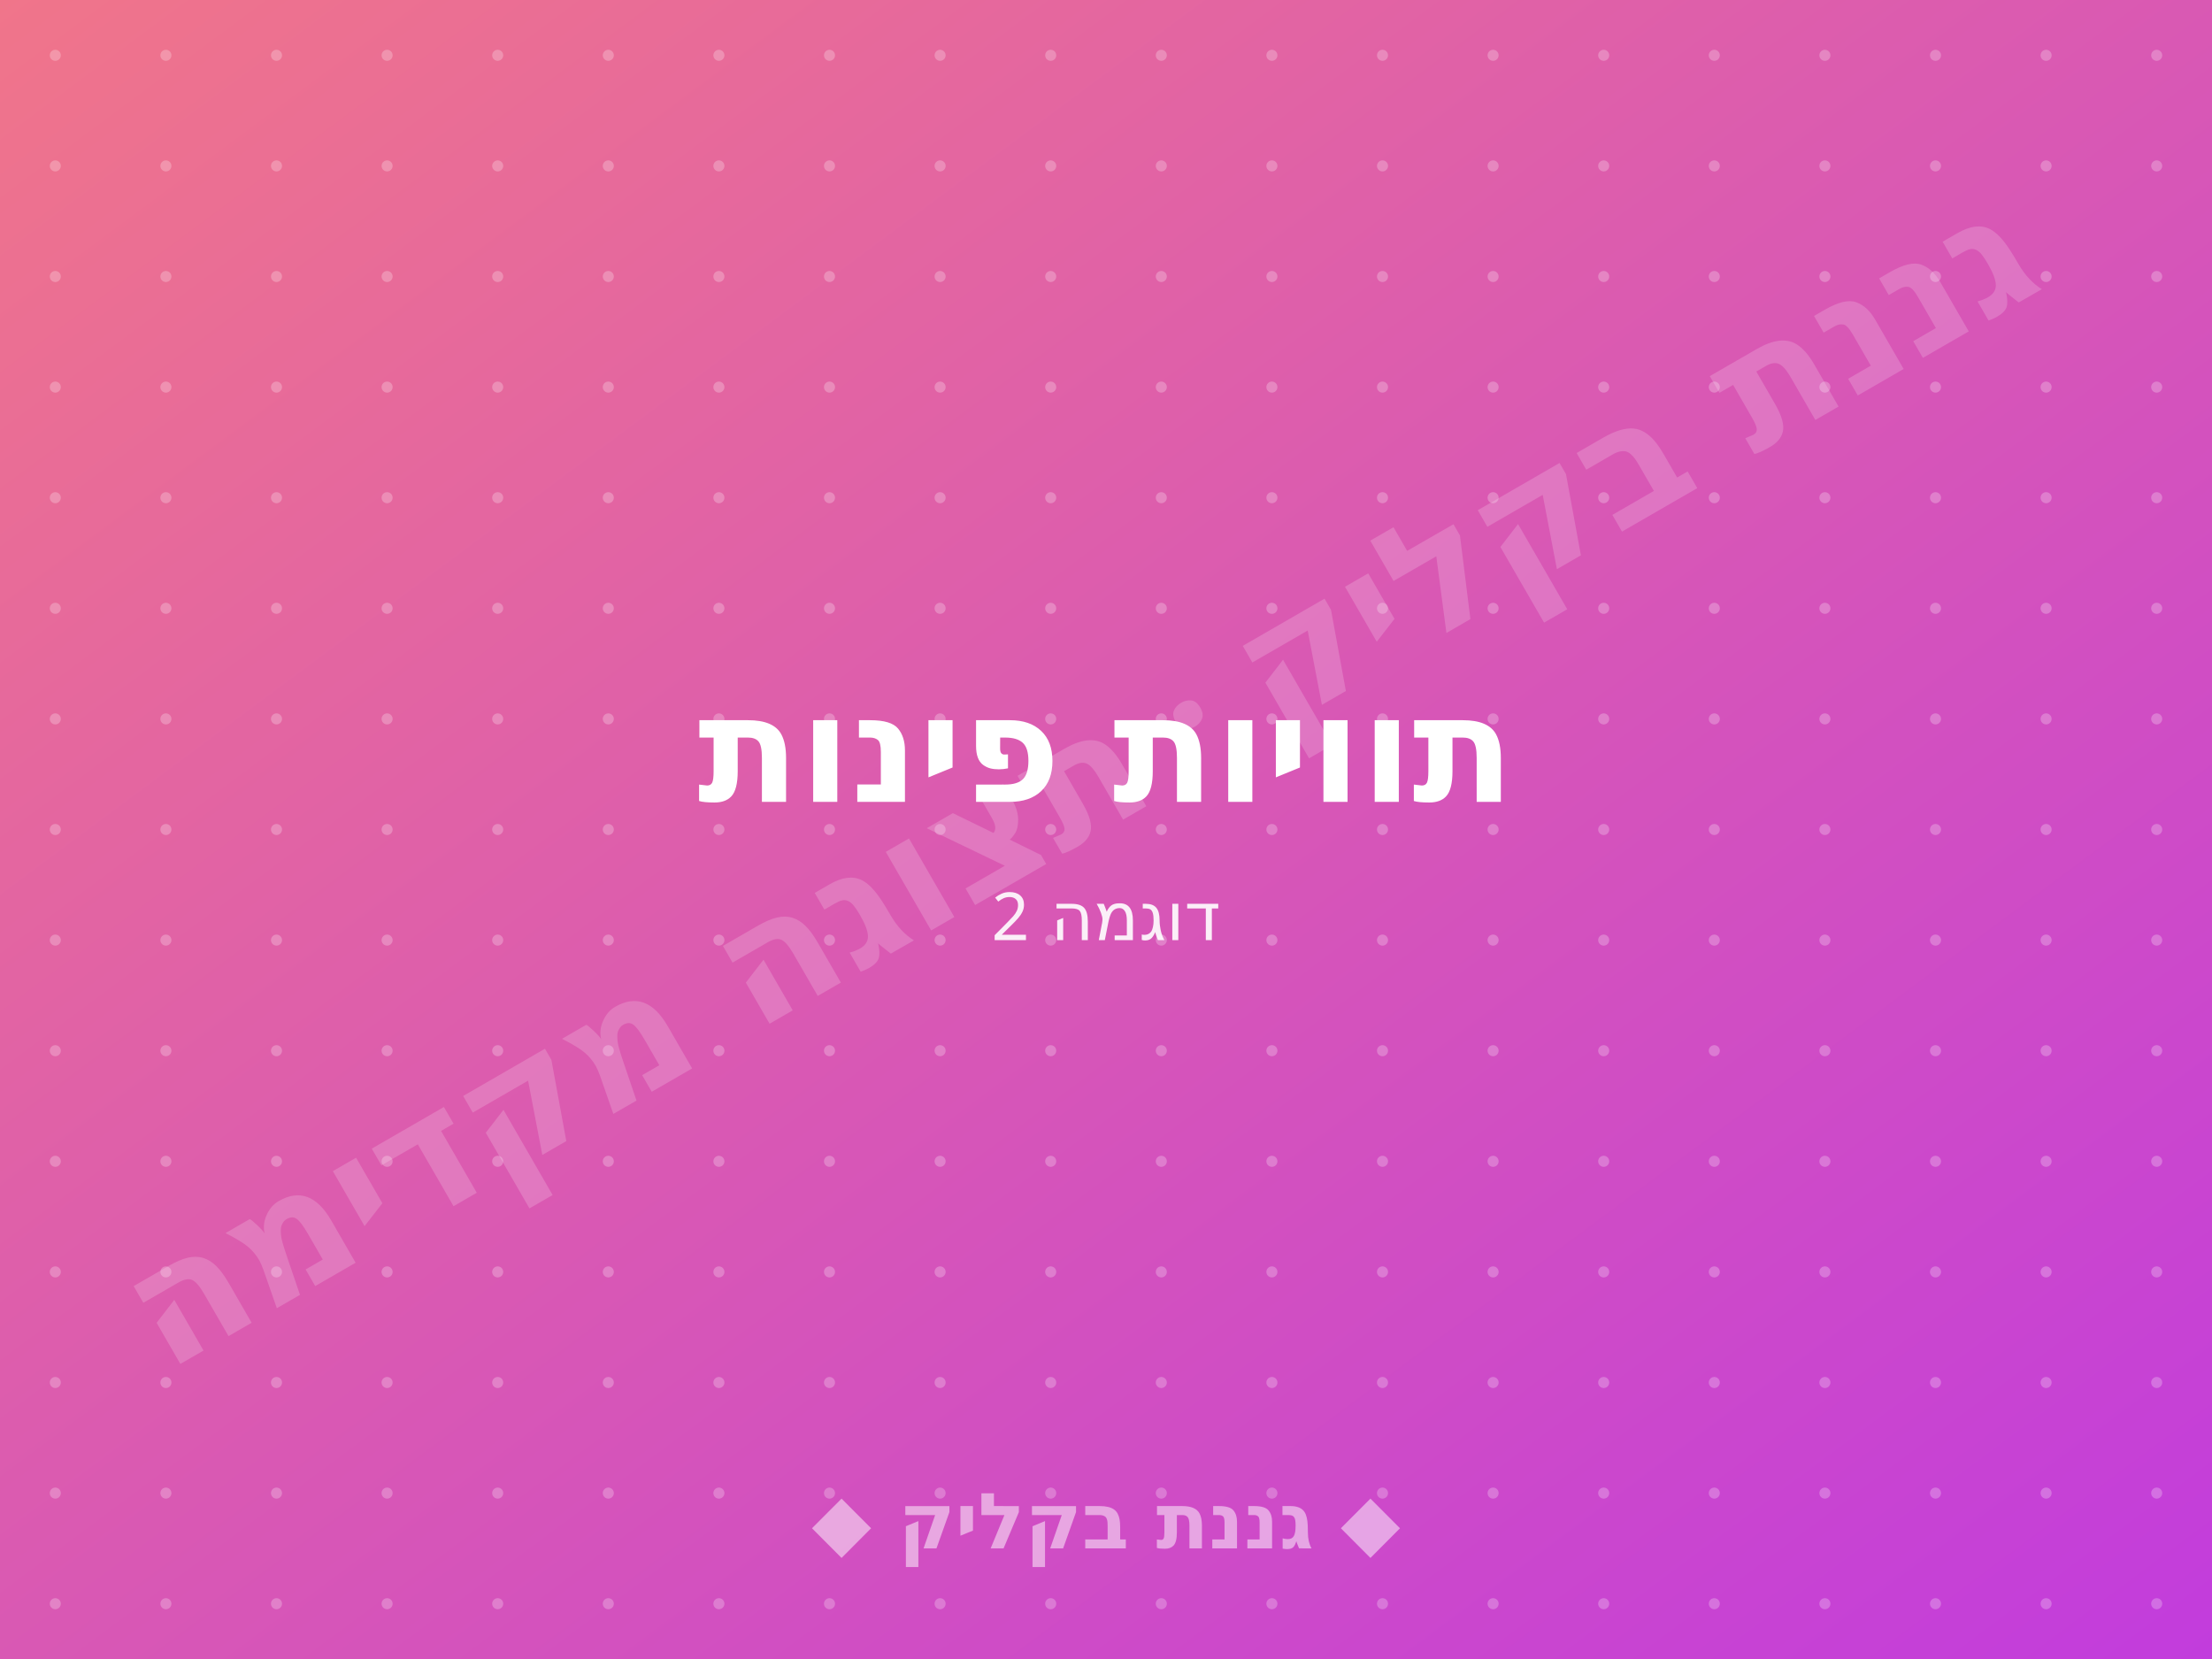
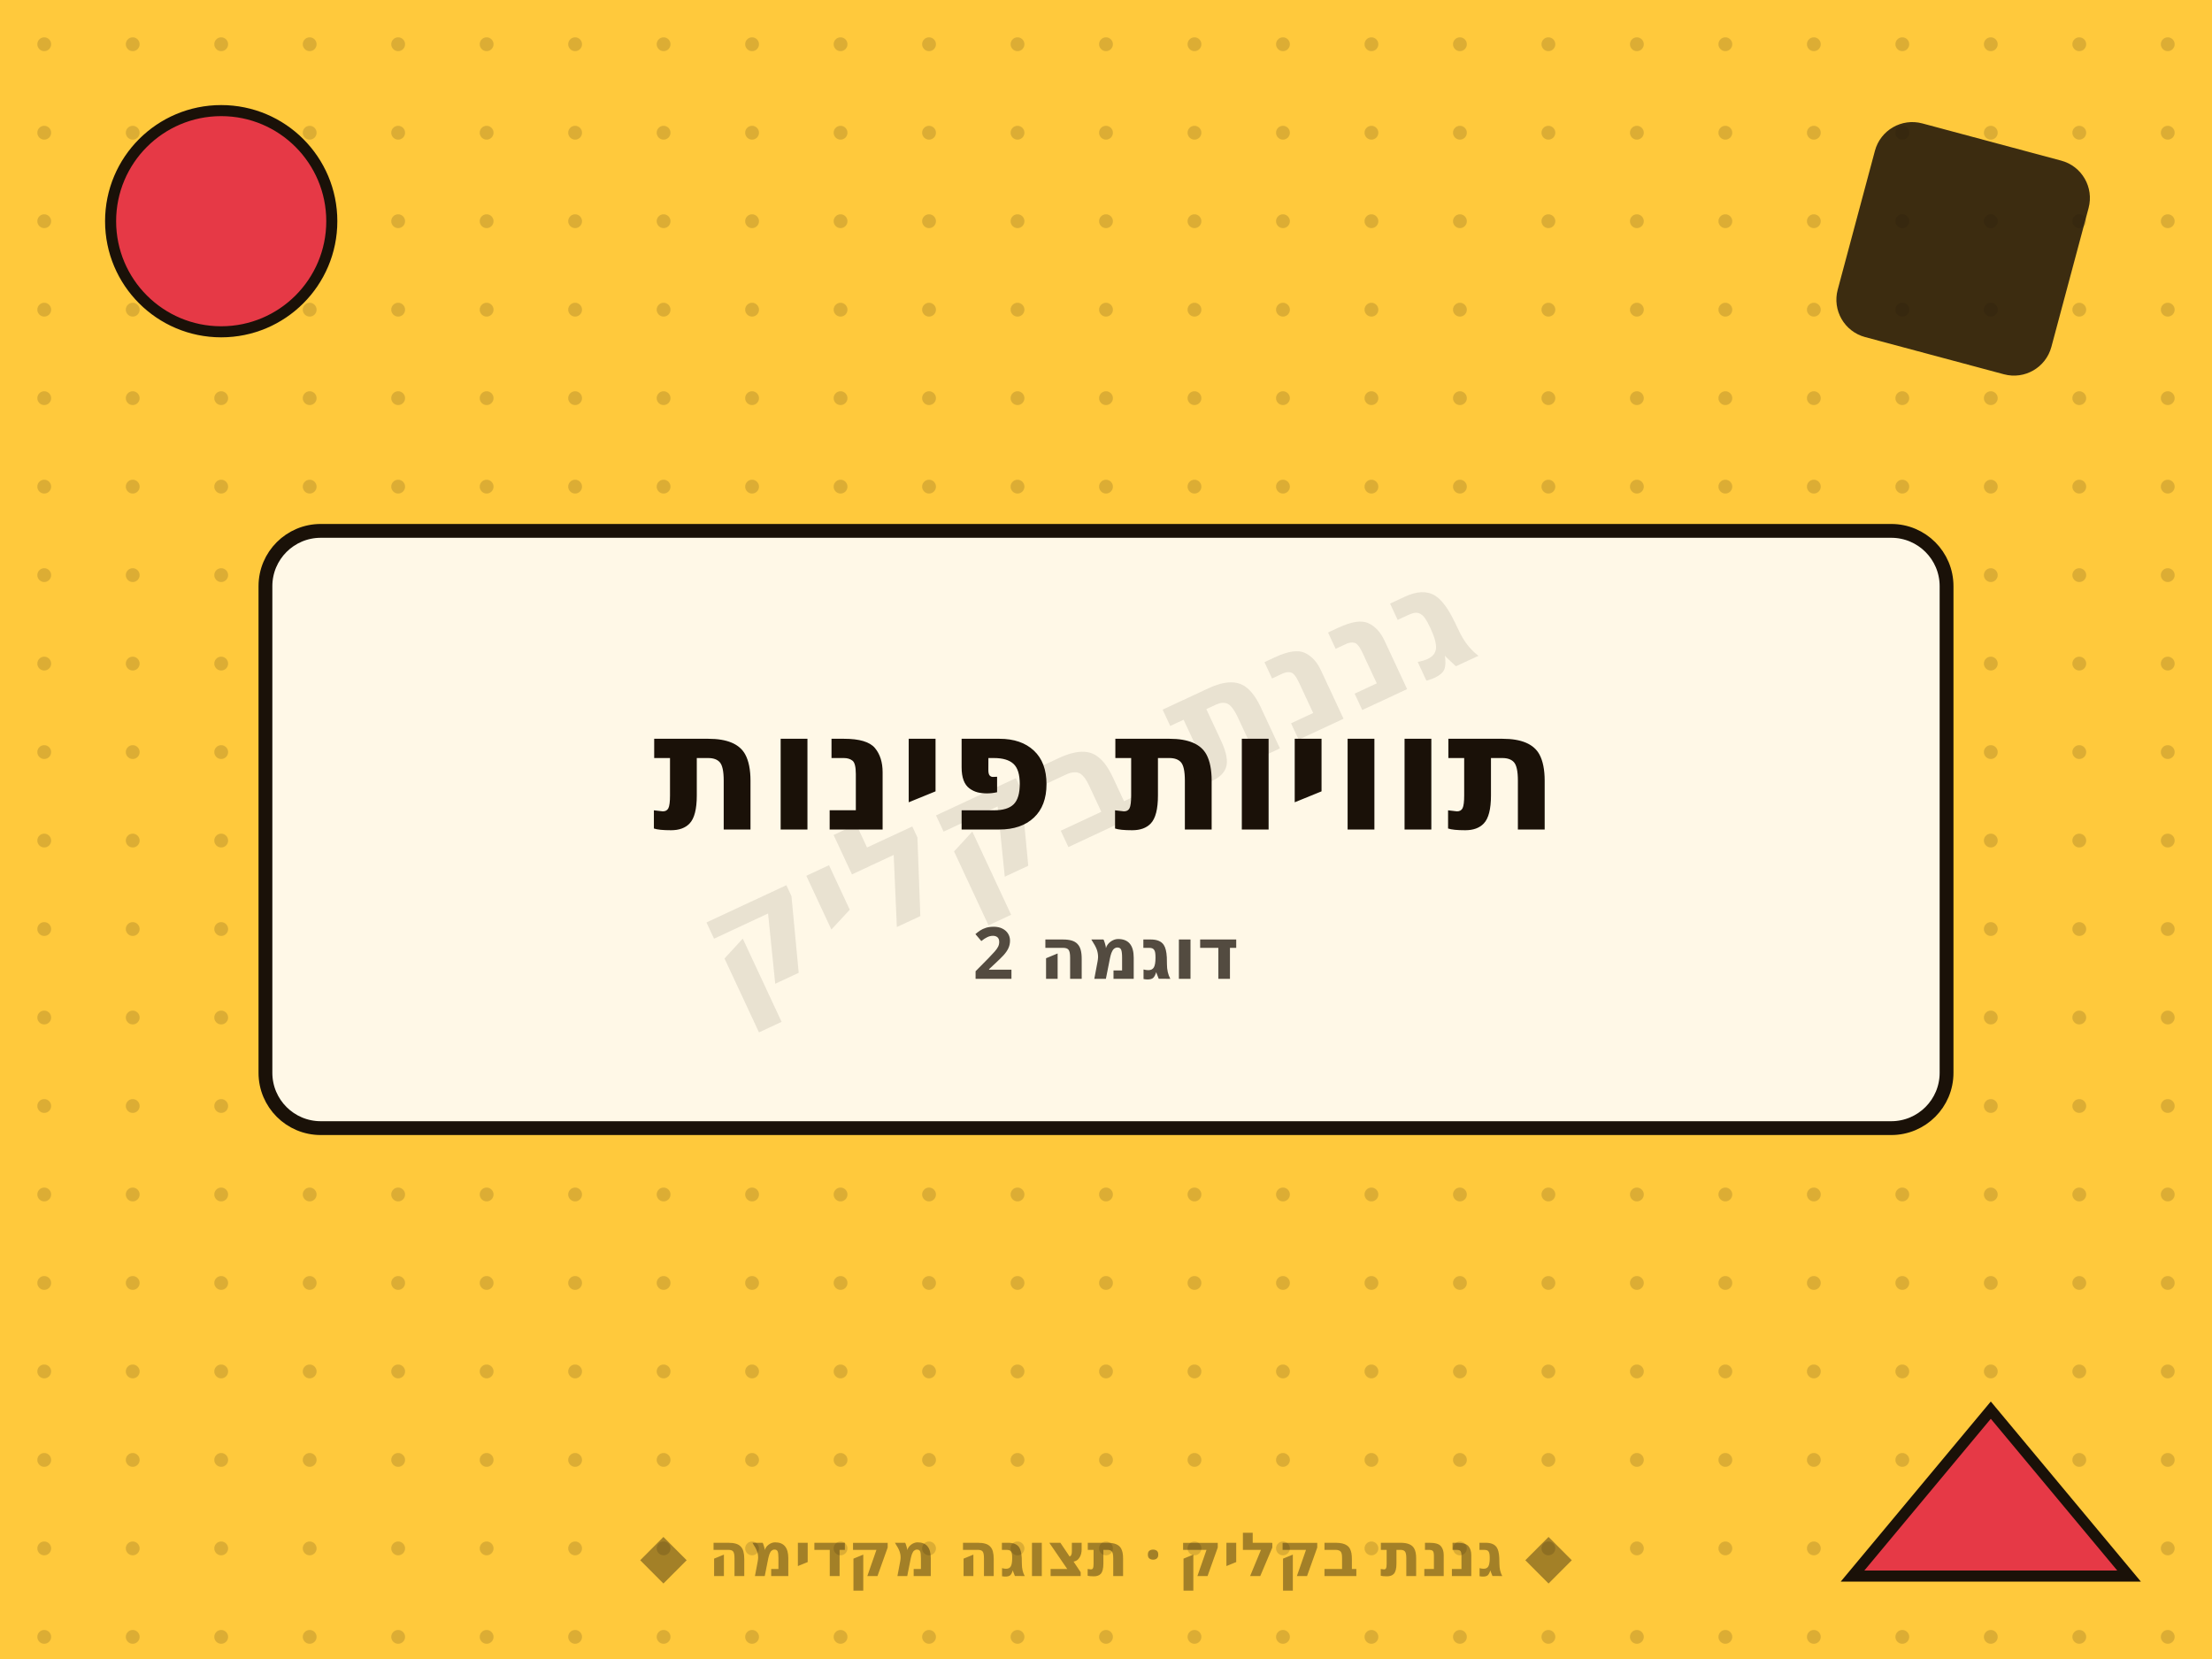
<svg xmlns="http://www.w3.org/2000/svg" viewBox="0 0 800 600" width="800" height="600">
  <defs>
-     <linearGradient id="g" x1="0" y1="0" x2="1" y2="1">
-       <stop offset="0%" stop-color="hsl(350, 80%, 70%)" />
-       <stop offset="100%" stop-color="hsl(290, 70%, 55%)" />
-     </linearGradient>
-     <pattern id="dots" width="40" height="40" patternUnits="userSpaceOnUse">
-       <circle cx="20" cy="20" r="2" fill="rgba(255,255,255,0.25)" />
+     <pattern id="dots" width="32" height="32" patternUnits="userSpaceOnUse">
+       <circle cx="16" cy="16" r="2.5" fill="#1A110826" />
    </pattern>
  </defs>
-   <rect width="800" height="600" fill="url(#g)" />
+   <rect width="800" height="600" fill="#FFC93C" />
  <rect width="800" height="600" fill="url(#dots)" />
-   <g transform="translate(400, 300)">
-     <text text-anchor="middle" font-family="Heebo, Arial Hebrew, sans-serif" font-weight="800" font-size="54" fill="white" y="-10">תוויות פינות</text>
-     <text text-anchor="middle" font-family="Heebo, Arial Hebrew, sans-serif" font-weight="500" font-size="24" fill="rgba(255,255,255,0.9)" y="40">דוגמה 2</text>
+   <circle cx="80" cy="80" r="40" fill="#E63946" stroke="#1A1108" stroke-width="4" />
+   <rect x="670" y="50" width="80" height="80" rx="14" fill="#1A1108" transform="rotate(15 710 90)" opacity="0.85" />
+   <polygon points="720,510 770,570 670,570" fill="#E63946" stroke="#1A1108" stroke-width="4" />
+   <rect x="96" y="192" width="608" height="216" rx="20" fill="#FFF8E7" stroke="#1A1108" stroke-width="5" />
+   <text x="400" y="300" text-anchor="middle" font-family="'Heebo','Arial Hebrew',sans-serif" font-weight="900" font-size="60" fill="#1A1108">תוויות פינות</text>
+   <text x="400" y="354" text-anchor="middle" font-family="'Heebo','Arial Hebrew',sans-serif" font-weight="700" font-size="26" fill="#1A1108" opacity="0.75">דוגמה 2</text>
+   <g opacity="0.4">
+     <text x="400" y="570" text-anchor="middle" font-family="'Heebo','Arial Hebrew',sans-serif" font-weight="800" font-size="22" fill="#1A1108">◆ גננת בקליק · תצוגה מקדימה ◆</text>
  </g>
-   <g transform="translate(400, 560)" opacity="0.5">
-     <text text-anchor="middle" font-family="Heebo, Arial Hebrew, sans-serif" font-weight="700" font-size="28" fill="white">◆ גננת בקליק ◆</text>
-   </g>
-   <text text-anchor="middle" font-family="Heebo, Arial Hebrew, sans-serif" font-weight="700" font-size="60" fill="rgba(255,255,255,0.18)" transform="translate(400, 300) rotate(-30)">גננת בקליק · תצוגה מקדימה</text>
+   <text x="400" y="300" text-anchor="middle" font-family="'Heebo','Arial Hebrew',sans-serif" font-weight="900" font-size="56" fill="#1A1108" opacity="0.10" transform="rotate(-25 400 300)">גננת בקליק</text>
</svg>
